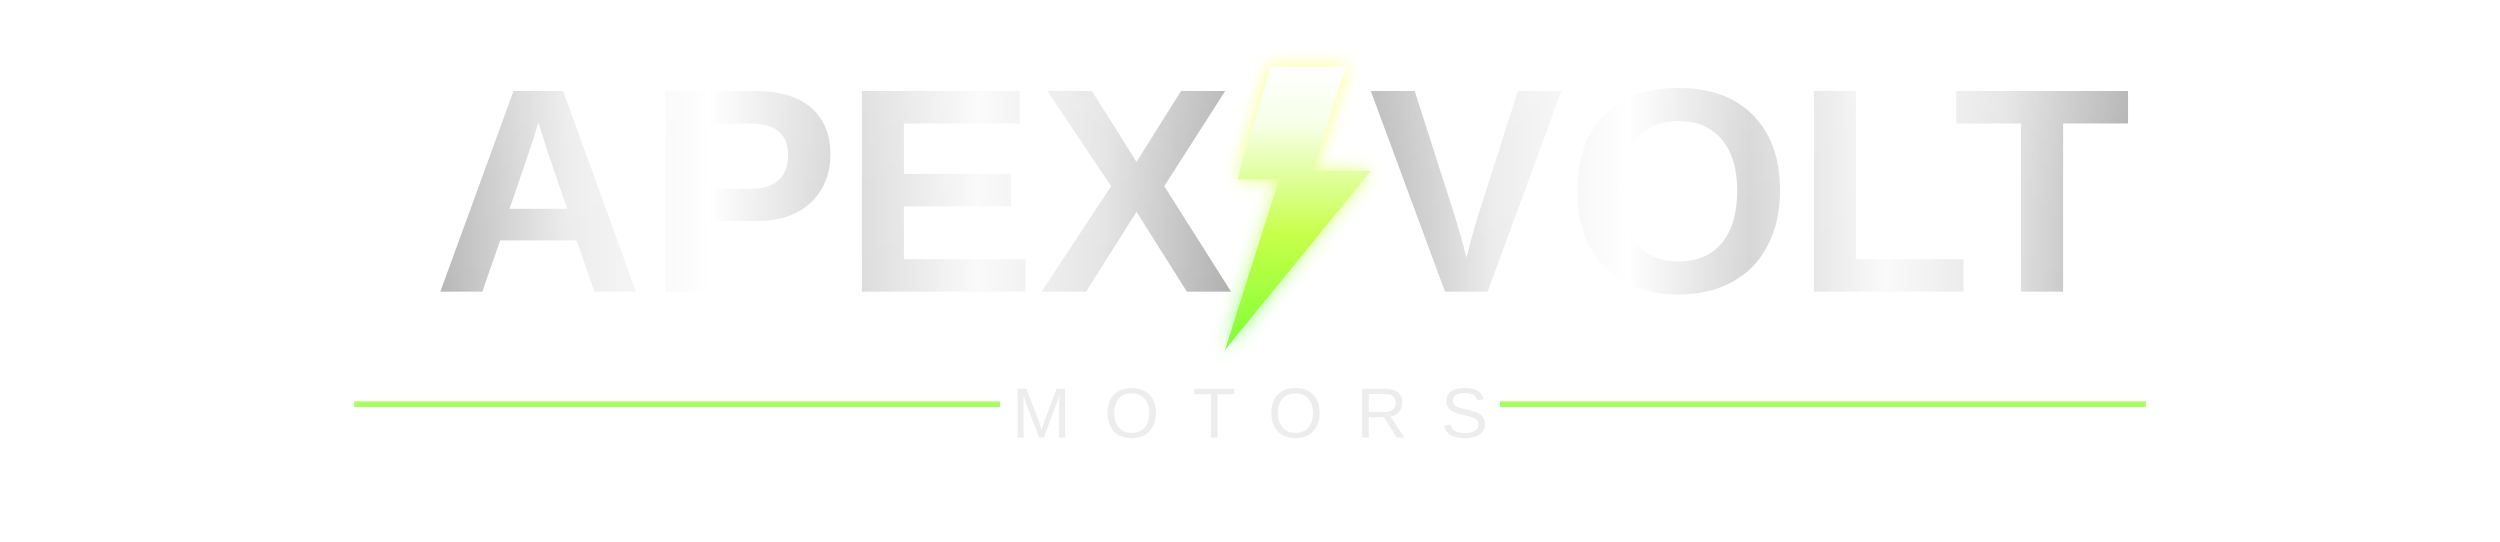
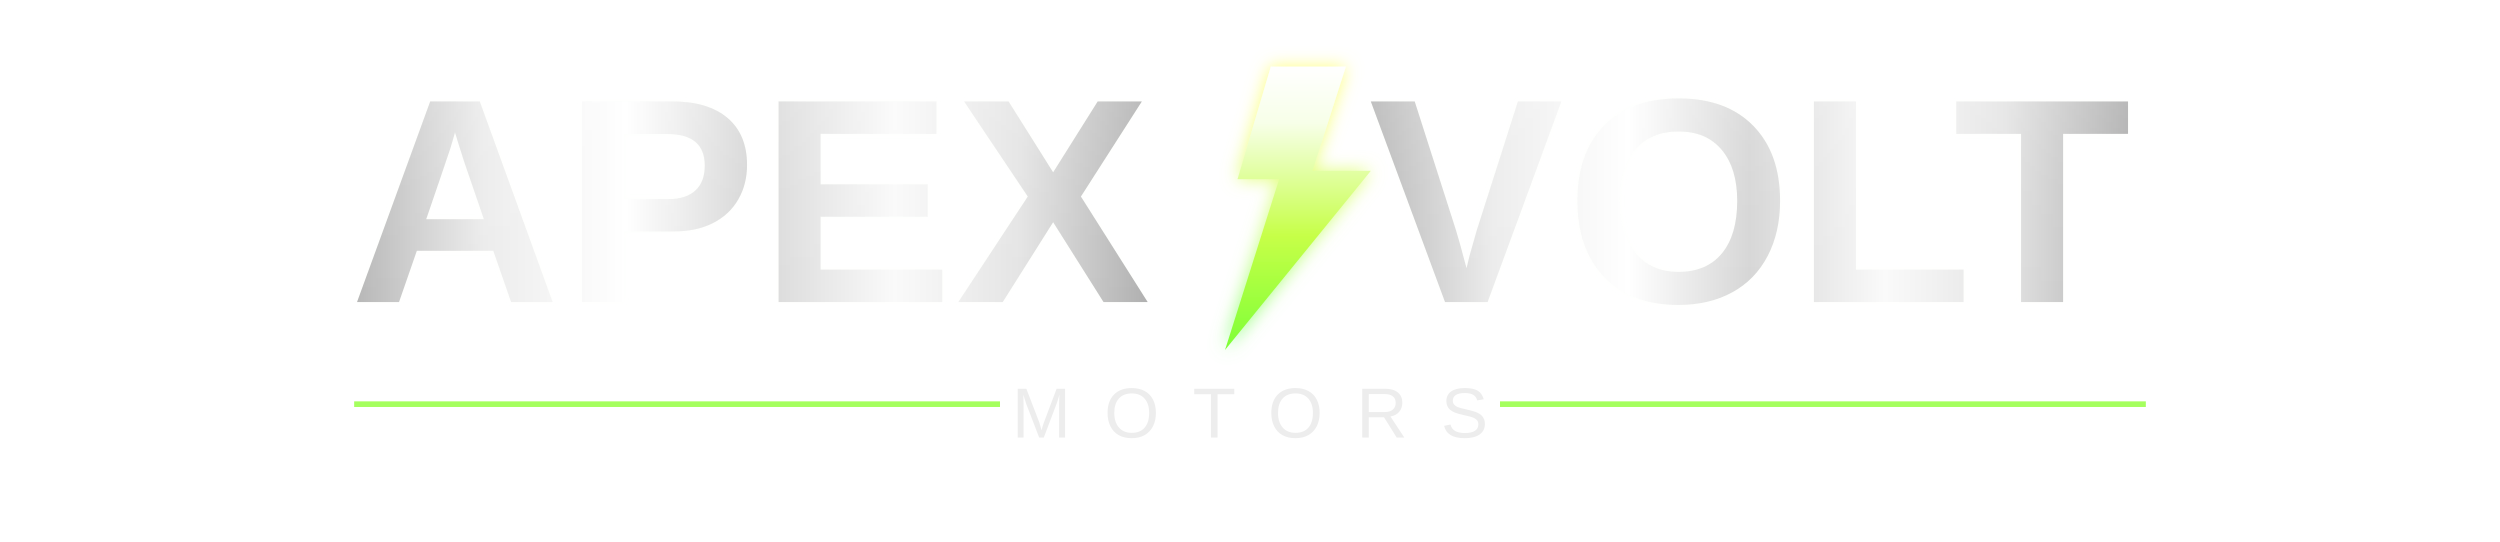
<svg xmlns="http://www.w3.org/2000/svg" width="1200" height="260" viewBox="0 0 1200 260">
  <defs>
    <linearGradient id="chromeMain" x1="0%" y1="0%" x2="100%" y2="0%">
      <stop offset="0%" stop-color="#b8b8b8" />
      <stop offset="16%" stop-color="#ececec" />
      <stop offset="34%" stop-color="#ffffff" />
      <stop offset="50%" stop-color="#d6d6d6" />
      <stop offset="68%" stop-color="#fafafa" />
      <stop offset="84%" stop-color="#e4e4e4" />
      <stop offset="100%" stop-color="#b0b0b0" />
    </linearGradient>
    <linearGradient id="chromeSoftTop" x1="0%" y1="0%" x2="0%" y2="100%">
      <stop offset="0%" stop-color="#ffffff" stop-opacity="0.30" />
      <stop offset="45%" stop-color="#ffffff" stop-opacity="0.10" />
      <stop offset="100%" stop-color="#ffffff" stop-opacity="0" />
    </linearGradient>
    <linearGradient id="boltFill" x1="0%" y1="0%" x2="0%" y2="100%">
      <stop offset="0%" stop-color="#ffffff" />
      <stop offset="20%" stop-color="#f7ffe8" />
      <stop offset="60%" stop-color="#c6ff47" />
      <stop offset="100%" stop-color="#7dff37" />
    </linearGradient>
    <filter id="greenGlow" x="-80%" y="-80%" width="260%" height="260%">
      <feGaussianBlur stdDeviation="4.2" result="blur" />
      <feColorMatrix in="blur" type="matrix" values="1 0 0 0 0                 0 1 0 0 0.98                 0 0 0 0 0.18                 0 0 0 0.95 0" />
      <feMerge>
        <feMergeNode />
        <feMergeNode in="SourceGraphic" />
      </feMerge>
    </filter>
    <filter id="textGlow" x="-40%" y="-40%" width="180%" height="180%">
      <feGaussianBlur in="SourceAlpha" stdDeviation="1.4" result="blur" />
      <feOffset dx="0" dy="0" result="offsetBlur" />
      <feFlood flood-color="#f8fff0" flood-opacity="0.22" result="softColor" />
      <feComposite in="softColor" in2="offsetBlur" operator="in" result="softGlow" />
      <feMerge>
        <feMergeNode in="softGlow" />
        <feMergeNode in="SourceGraphic" />
      </feMerge>
    </filter>
    <style>
      .word {
        font-family: Arial, Helvetica, sans-serif;
        font-weight: 800;
        font-size: 140px;
        letter-spacing: 1px;
        fill: url(#chromeMain);
        filter: url(#textGlow);
      }

      .wordSoft {
        font-family: Arial, Helvetica, sans-serif;
        font-weight: 800;
        font-size: 140px;
        letter-spacing: 1px;
        fill: url(#chromeSoftTop);
        opacity: 0.42;
      }

      .motors {
        font-family: Arial, Helvetica, sans-serif;
        font-weight: 500;
        font-size: 34px;
        letter-spacing: 16px;
        fill: #ededed;
      }
    </style>
  </defs>
  <g transform="translate(600 110)" text-anchor="middle">
-     <text class="word" x="-200" y="30">APEX</text>
-     <text class="wordSoft" x="-200" y="30">APEX</text>
-     <text class="word" x="240" y="30">VOLT</text>
-     <text class="wordSoft" x="240" y="30">VOLT</text>
+     <text class="word" x="-240" y="35">APEX</text>
+     <text class="wordSoft" x="-240" y="35">APEX</text>
+     <text class="word" x="240" y="35">VOLT</text>
+     <text class="wordSoft" x="240" y="35">VOLT</text>
    <g transform="translate(-16 -78)" filter="url(#greenGlow)">
      <path d="M26 0 L10 54 L30 54 L4 136 L74 50 L46 50 L62 0 Z" fill="url(#boltFill)" />
    </g>
    <line x1="-430" y1="84" x2="-120" y2="84" stroke="#9bff4d" stroke-opacity="0.9" stroke-width="2.7" />
    <line x1="120" y1="84" x2="430" y2="84" stroke="#9bff4d" stroke-opacity="0.9" stroke-width="2.7" />
    <text class="motors" x="0" y="100">MOTORS</text>
  </g>
</svg>
